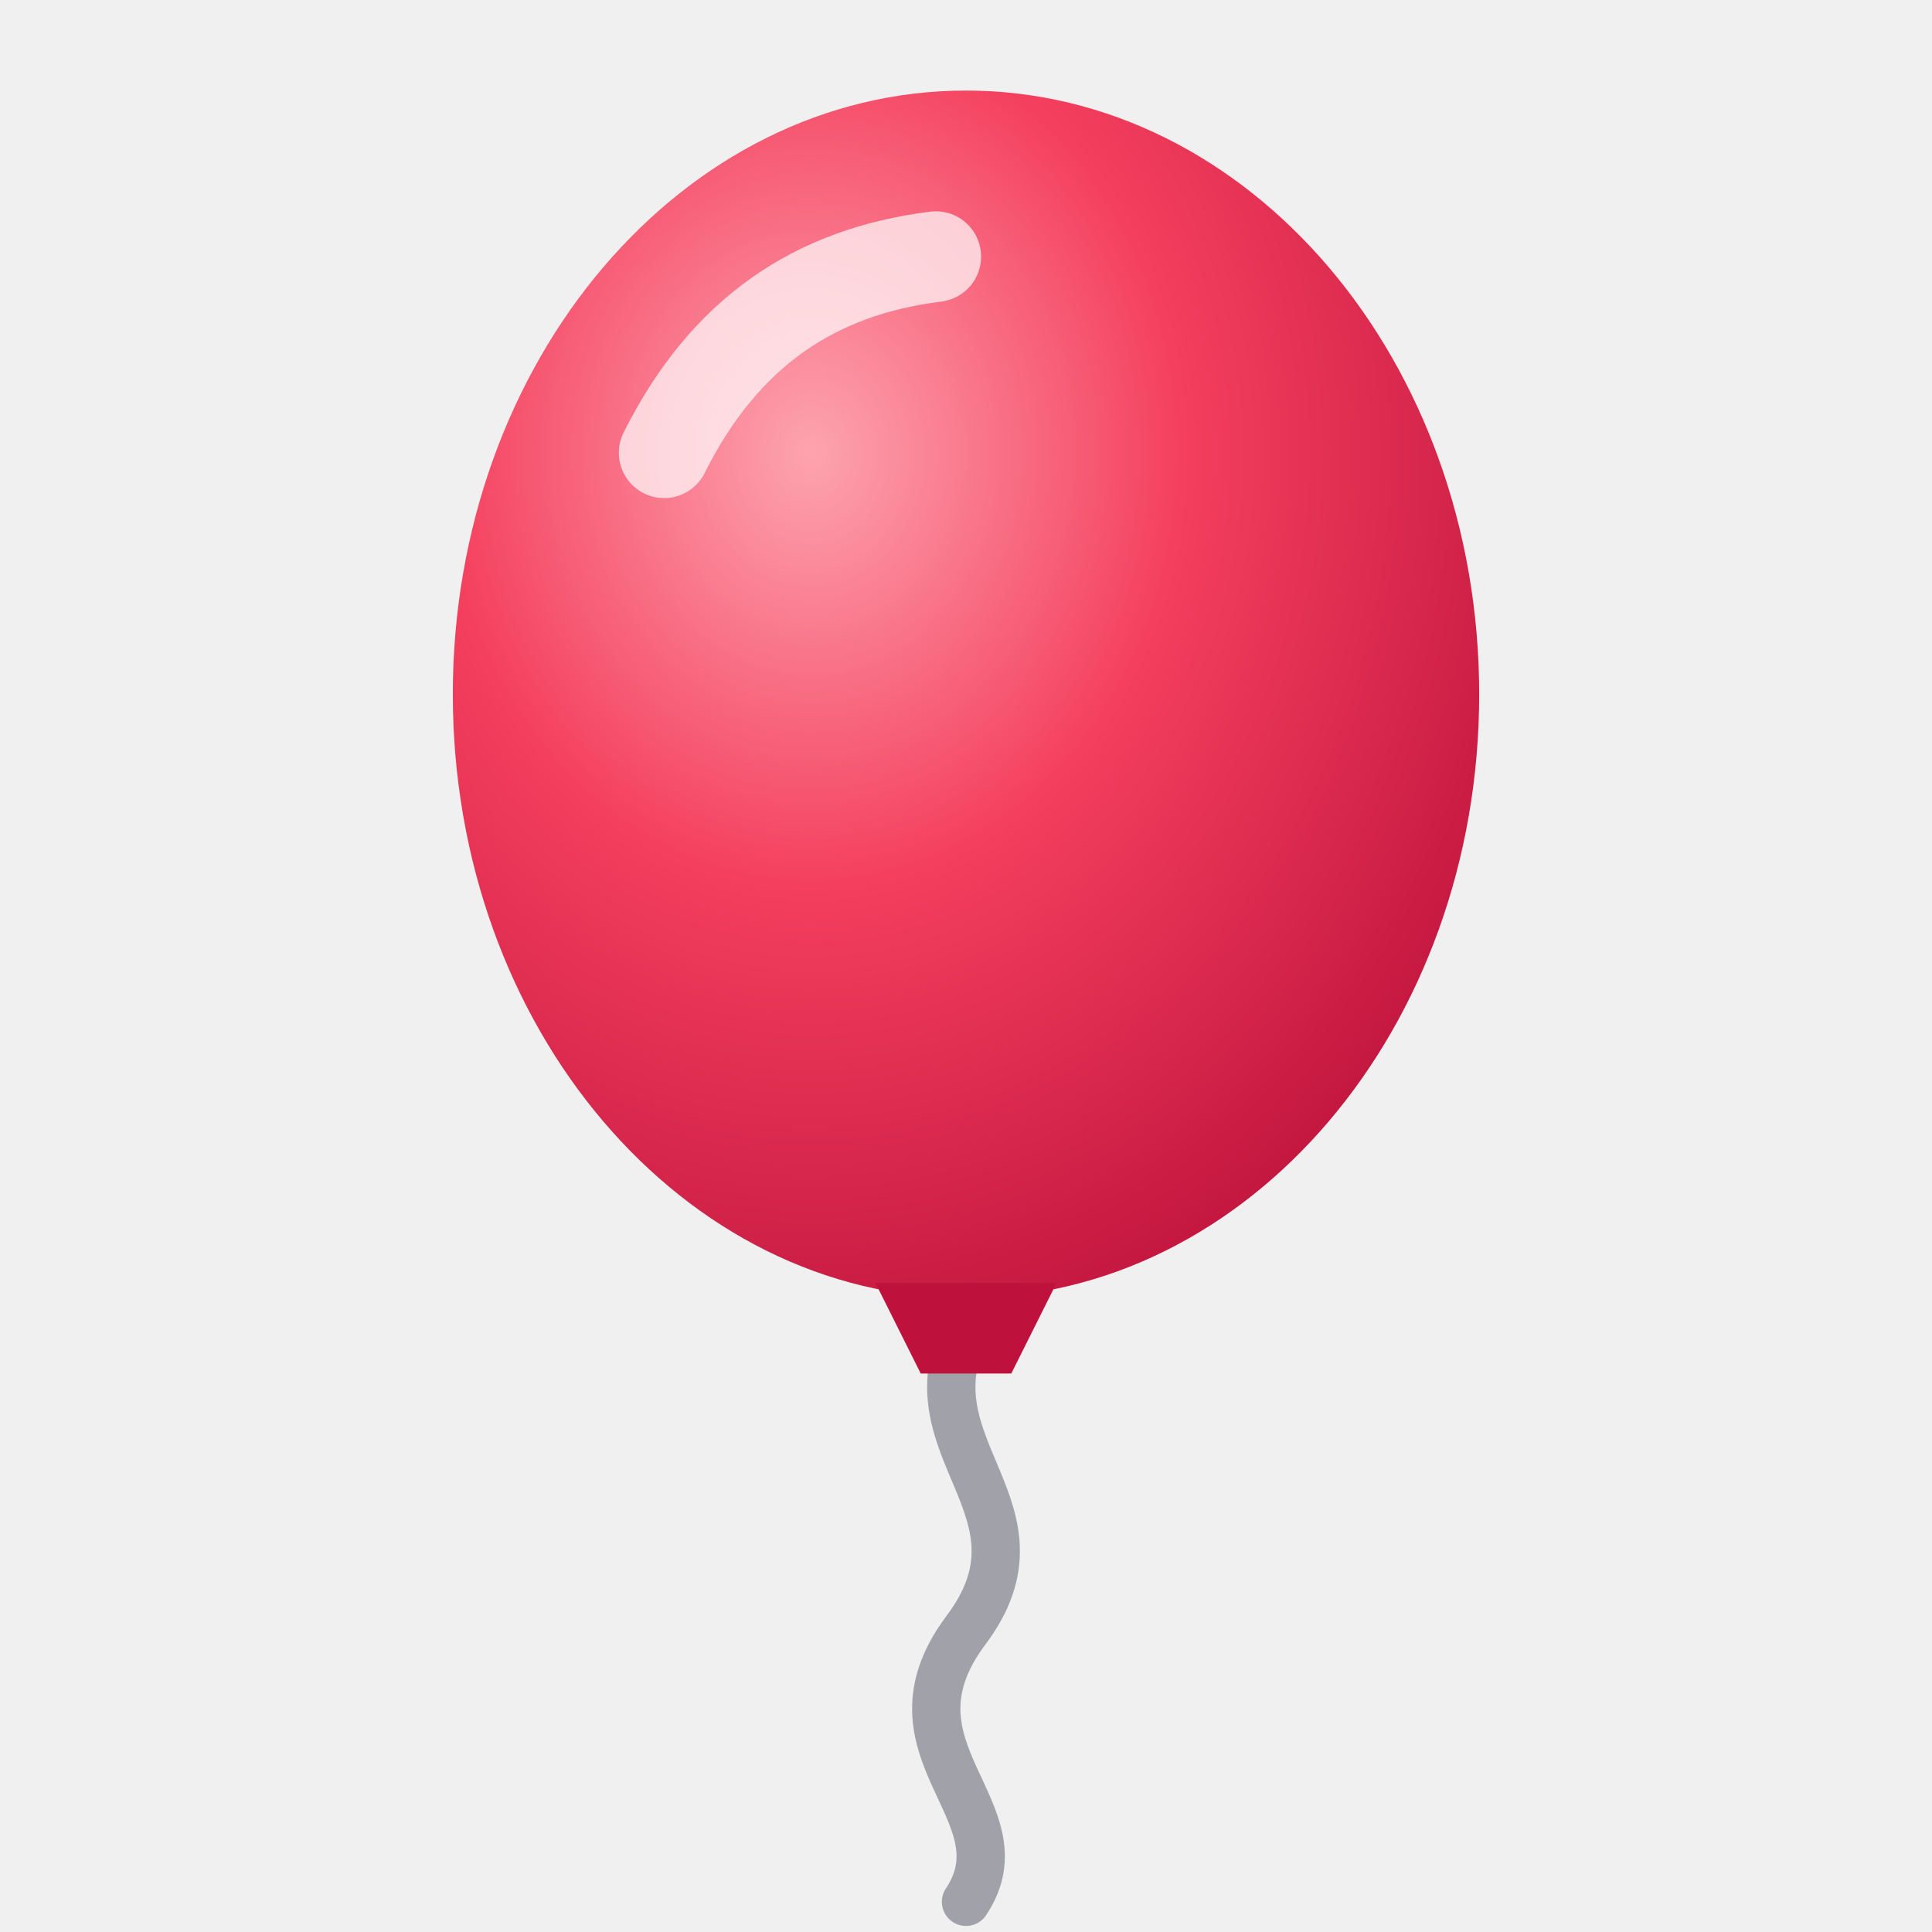
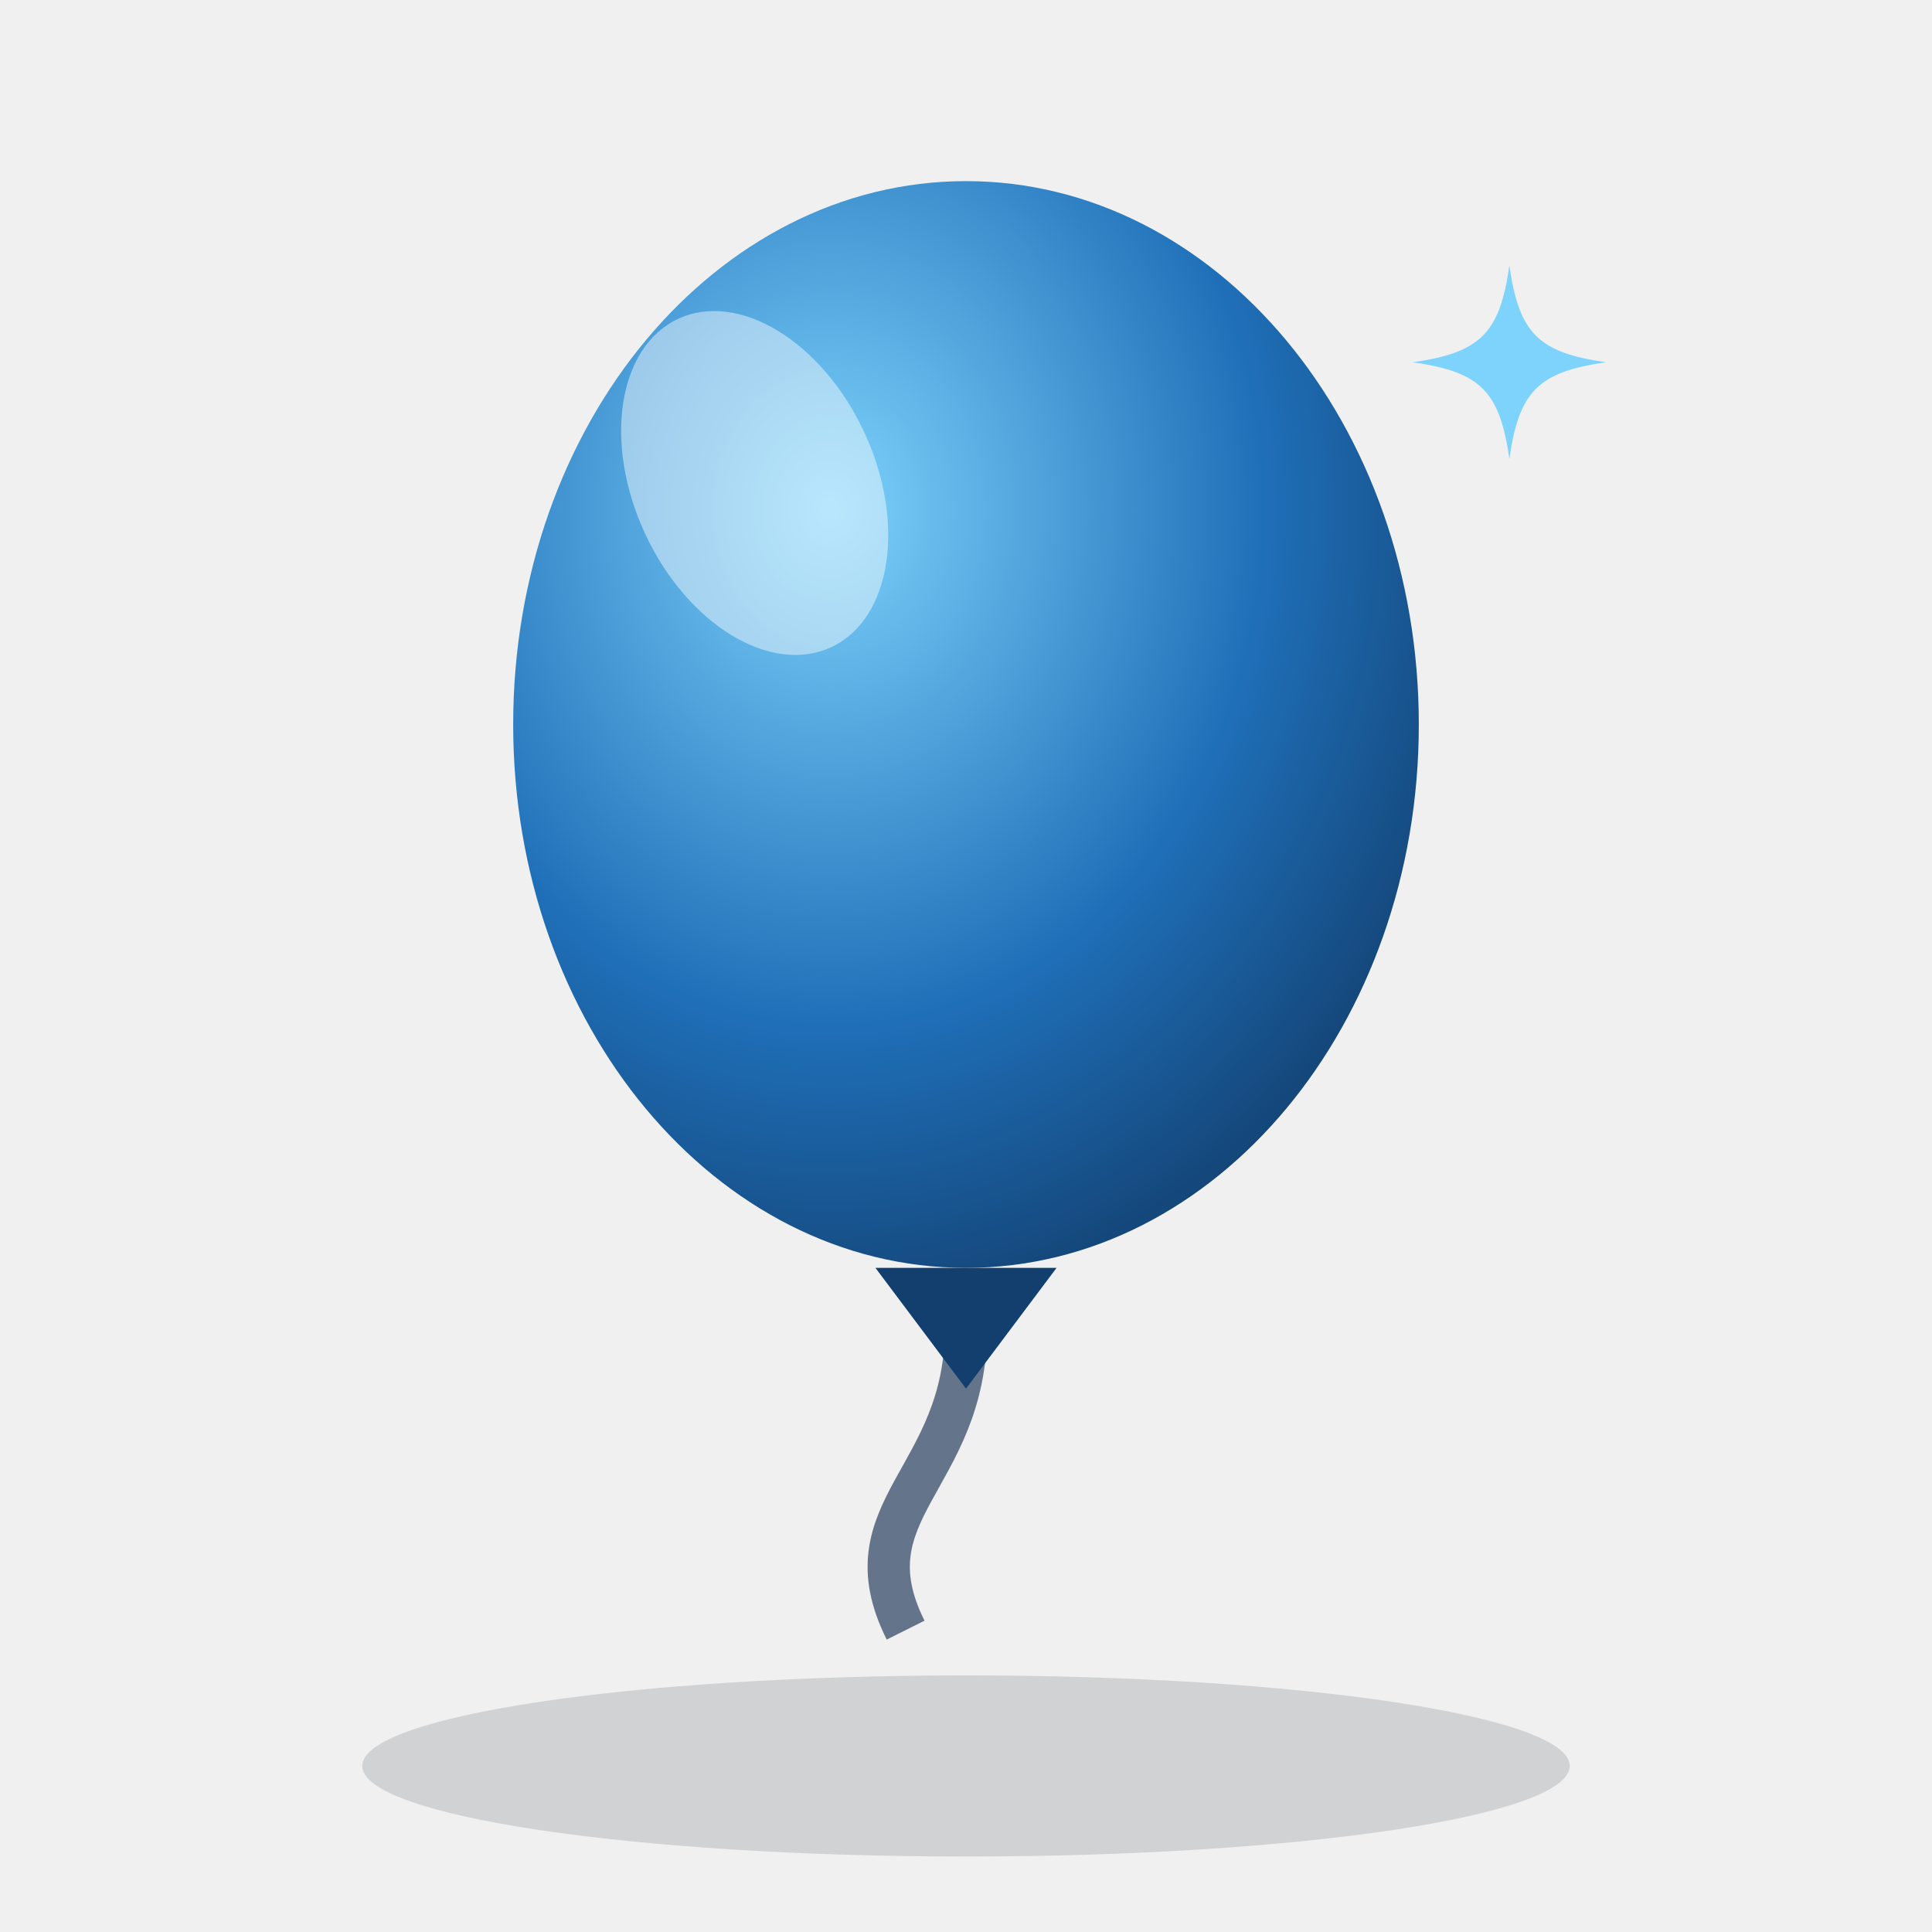
<svg xmlns="http://www.w3.org/2000/svg" viewBox="0 0 64 64">
  <defs>
-     <radialGradient id="b" cx=".35" cy=".3" r=".8">
-       <stop offset="0" stop-color="#fda4af" />
-       <stop offset=".45" stop-color="#f43f5e" />
-       <stop offset="1" stop-color="#be123c" />
+     <radialGradient id="b" cx="0.35" cy="0.3" r="0.8">
+       <stop offset="0" stop-color="#7dd3fc" />
+       <stop offset="0.6" stop-color="#1f6fb8" />
+       <stop offset="1" stop-color="#123f6e" />
    </radialGradient>
  </defs>
-   <path d="M32 44c-2 4 3 6 0 10s2 6 0 9" stroke="#a1a1aa" stroke-width="1.6" fill="none" stroke-linecap="round" />
-   <ellipse cx="32" cy="23" rx="17" ry="20" fill="url(#b)" />
-   <path d="M29 42.5h6l-1.5 3h-3z" fill="#be123c" />
-   <path d="M22 15c2-4 5-6 9-6.5" stroke="#fff" stroke-width="3" fill="none" stroke-linecap="round" opacity=".7" />
+   <ellipse cx="32" cy="58.5" rx="20" ry="3" fill="#0b1726" opacity=".14" />
+   <path d="M32 44c0 5-4 6-2 10" stroke="#64748b" stroke-width="1.4" fill="none" />
+   <ellipse cx="32" cy="24" rx="15" ry="18" fill="url(#b)" />
+   <path d="M29 42h6l-3 4z" fill="#123f6e" />
+   <ellipse cx="25" cy="16" rx="4" ry="6" fill="#fff" opacity=".45" transform="rotate(-25 25 16)" />
+   <path transform="translate(50 12) scale(0.8)" d="M0-4C.4-1.2 1.2-.4 4 0 1.2.4.4 1.2 0 4-.4 1.2-1.2.4-4 0-1.2-.4-.4-1.2 0-4z" fill="#7dd3fc" />
</svg>
